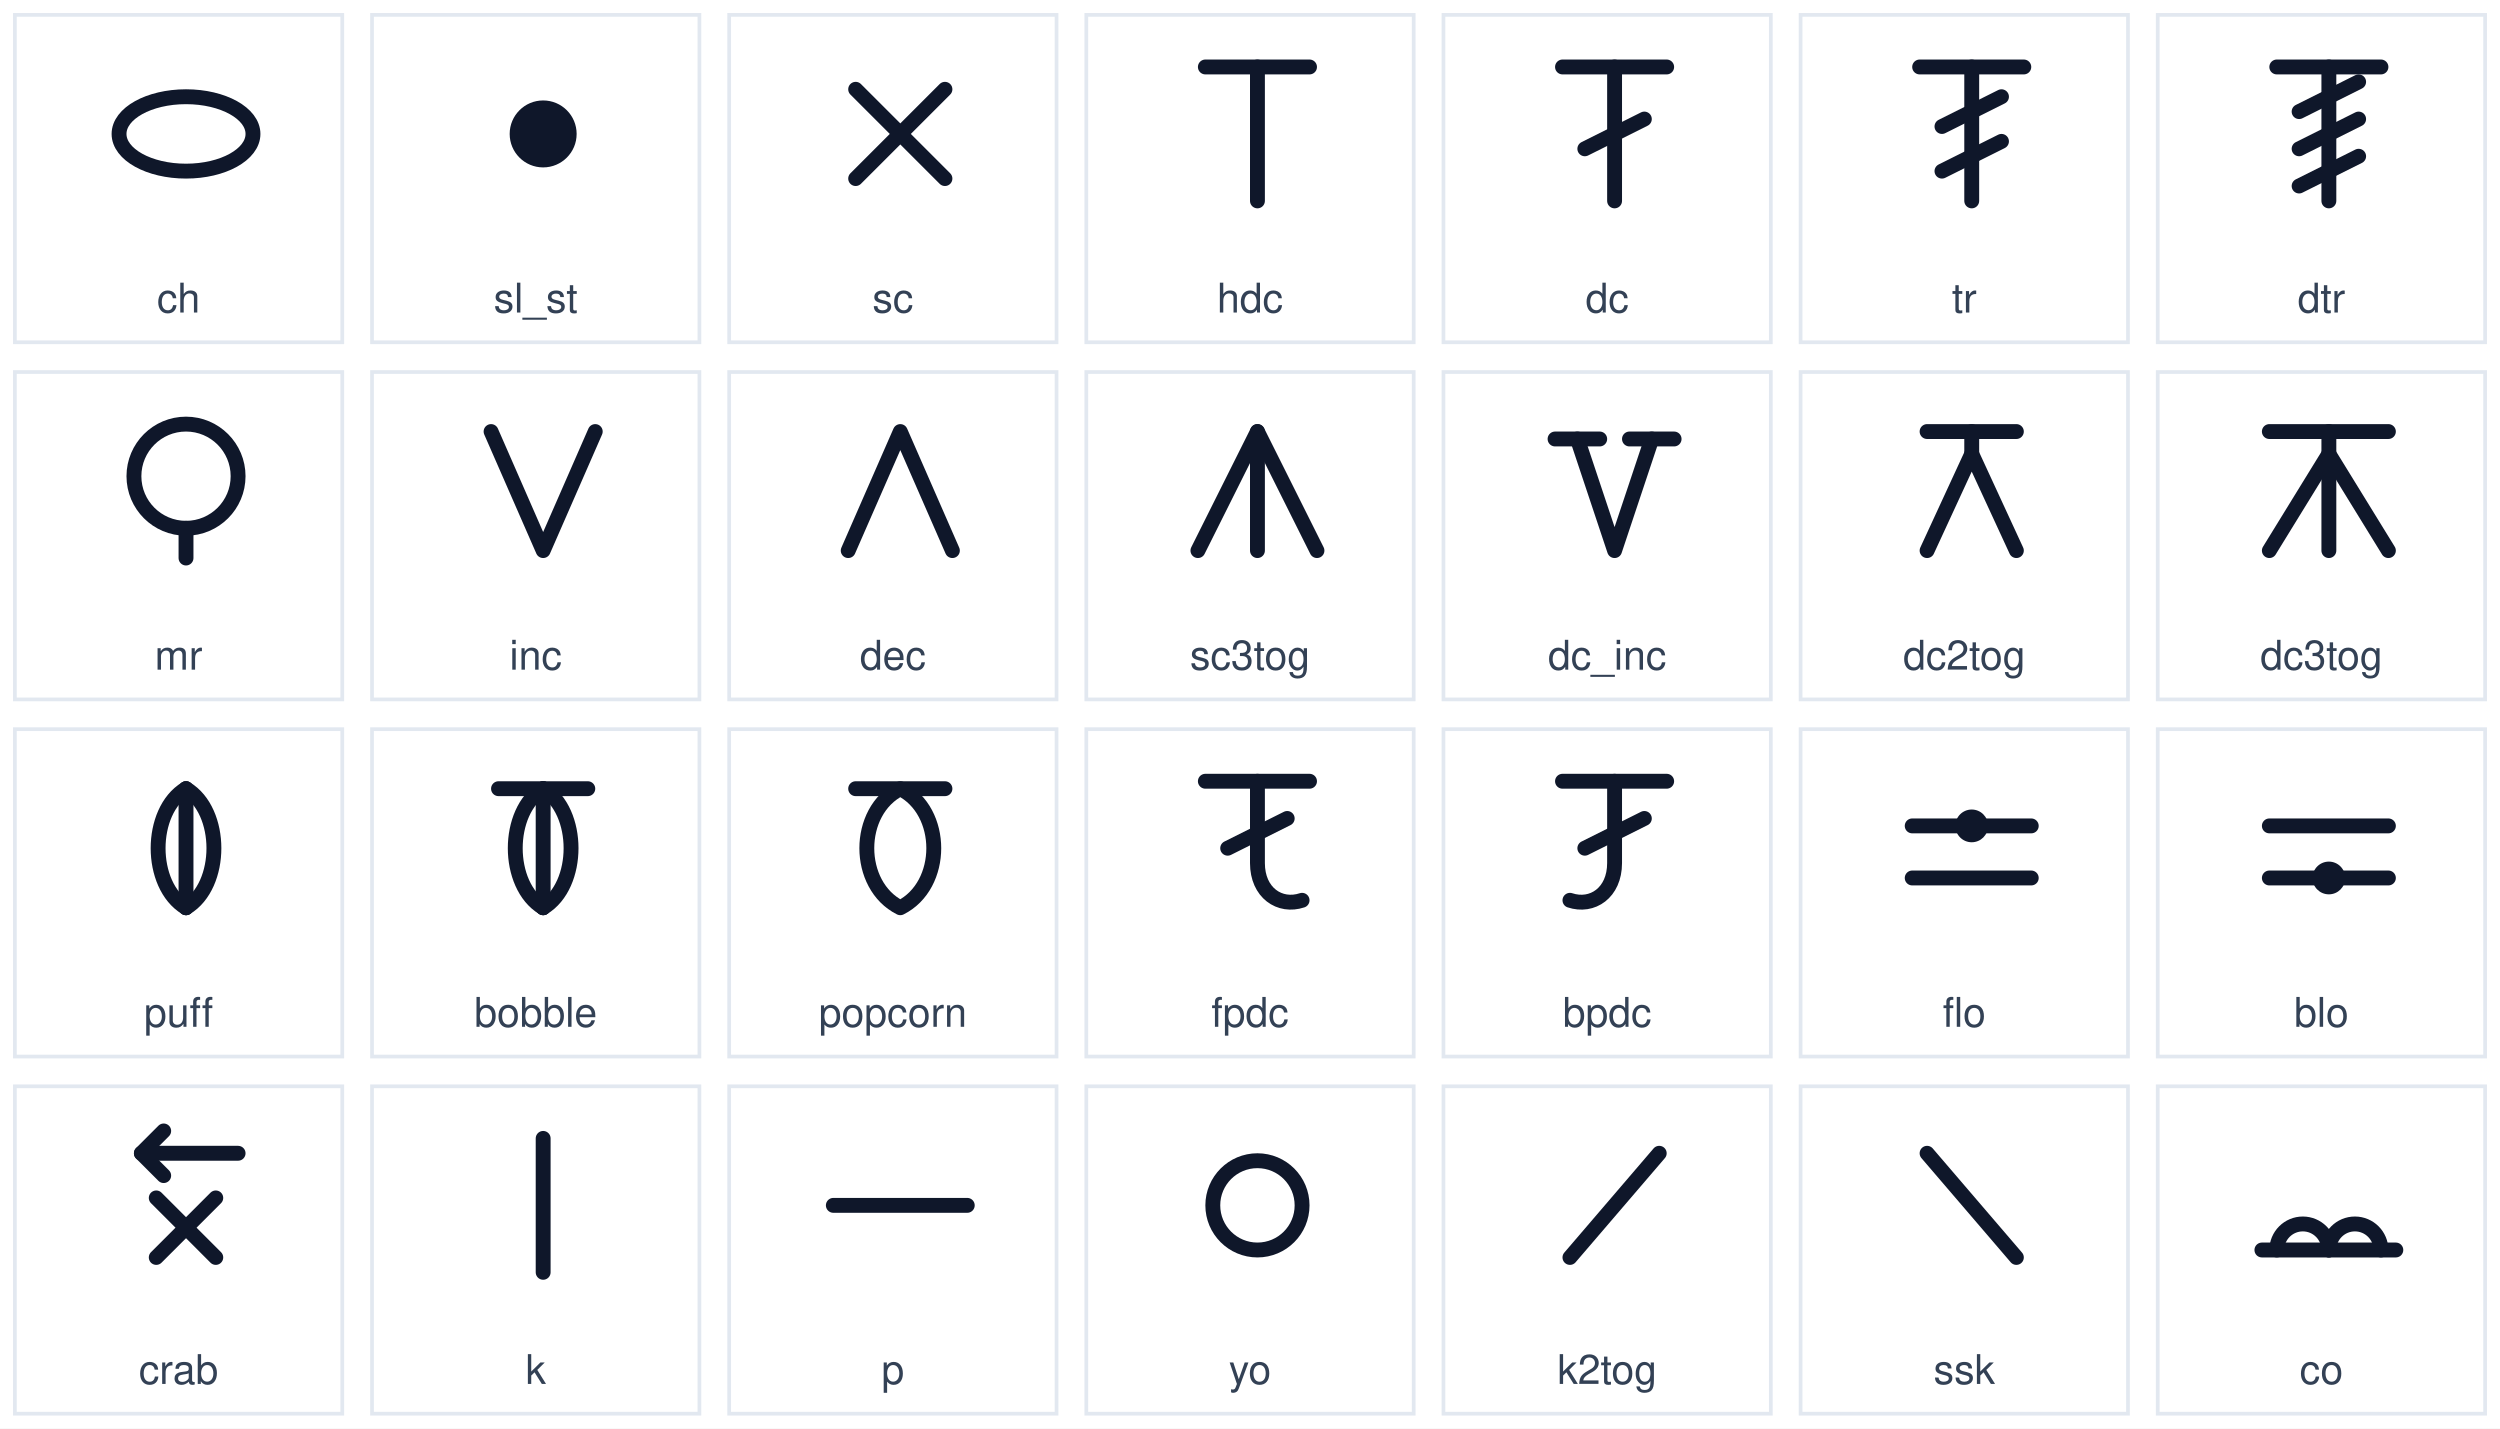
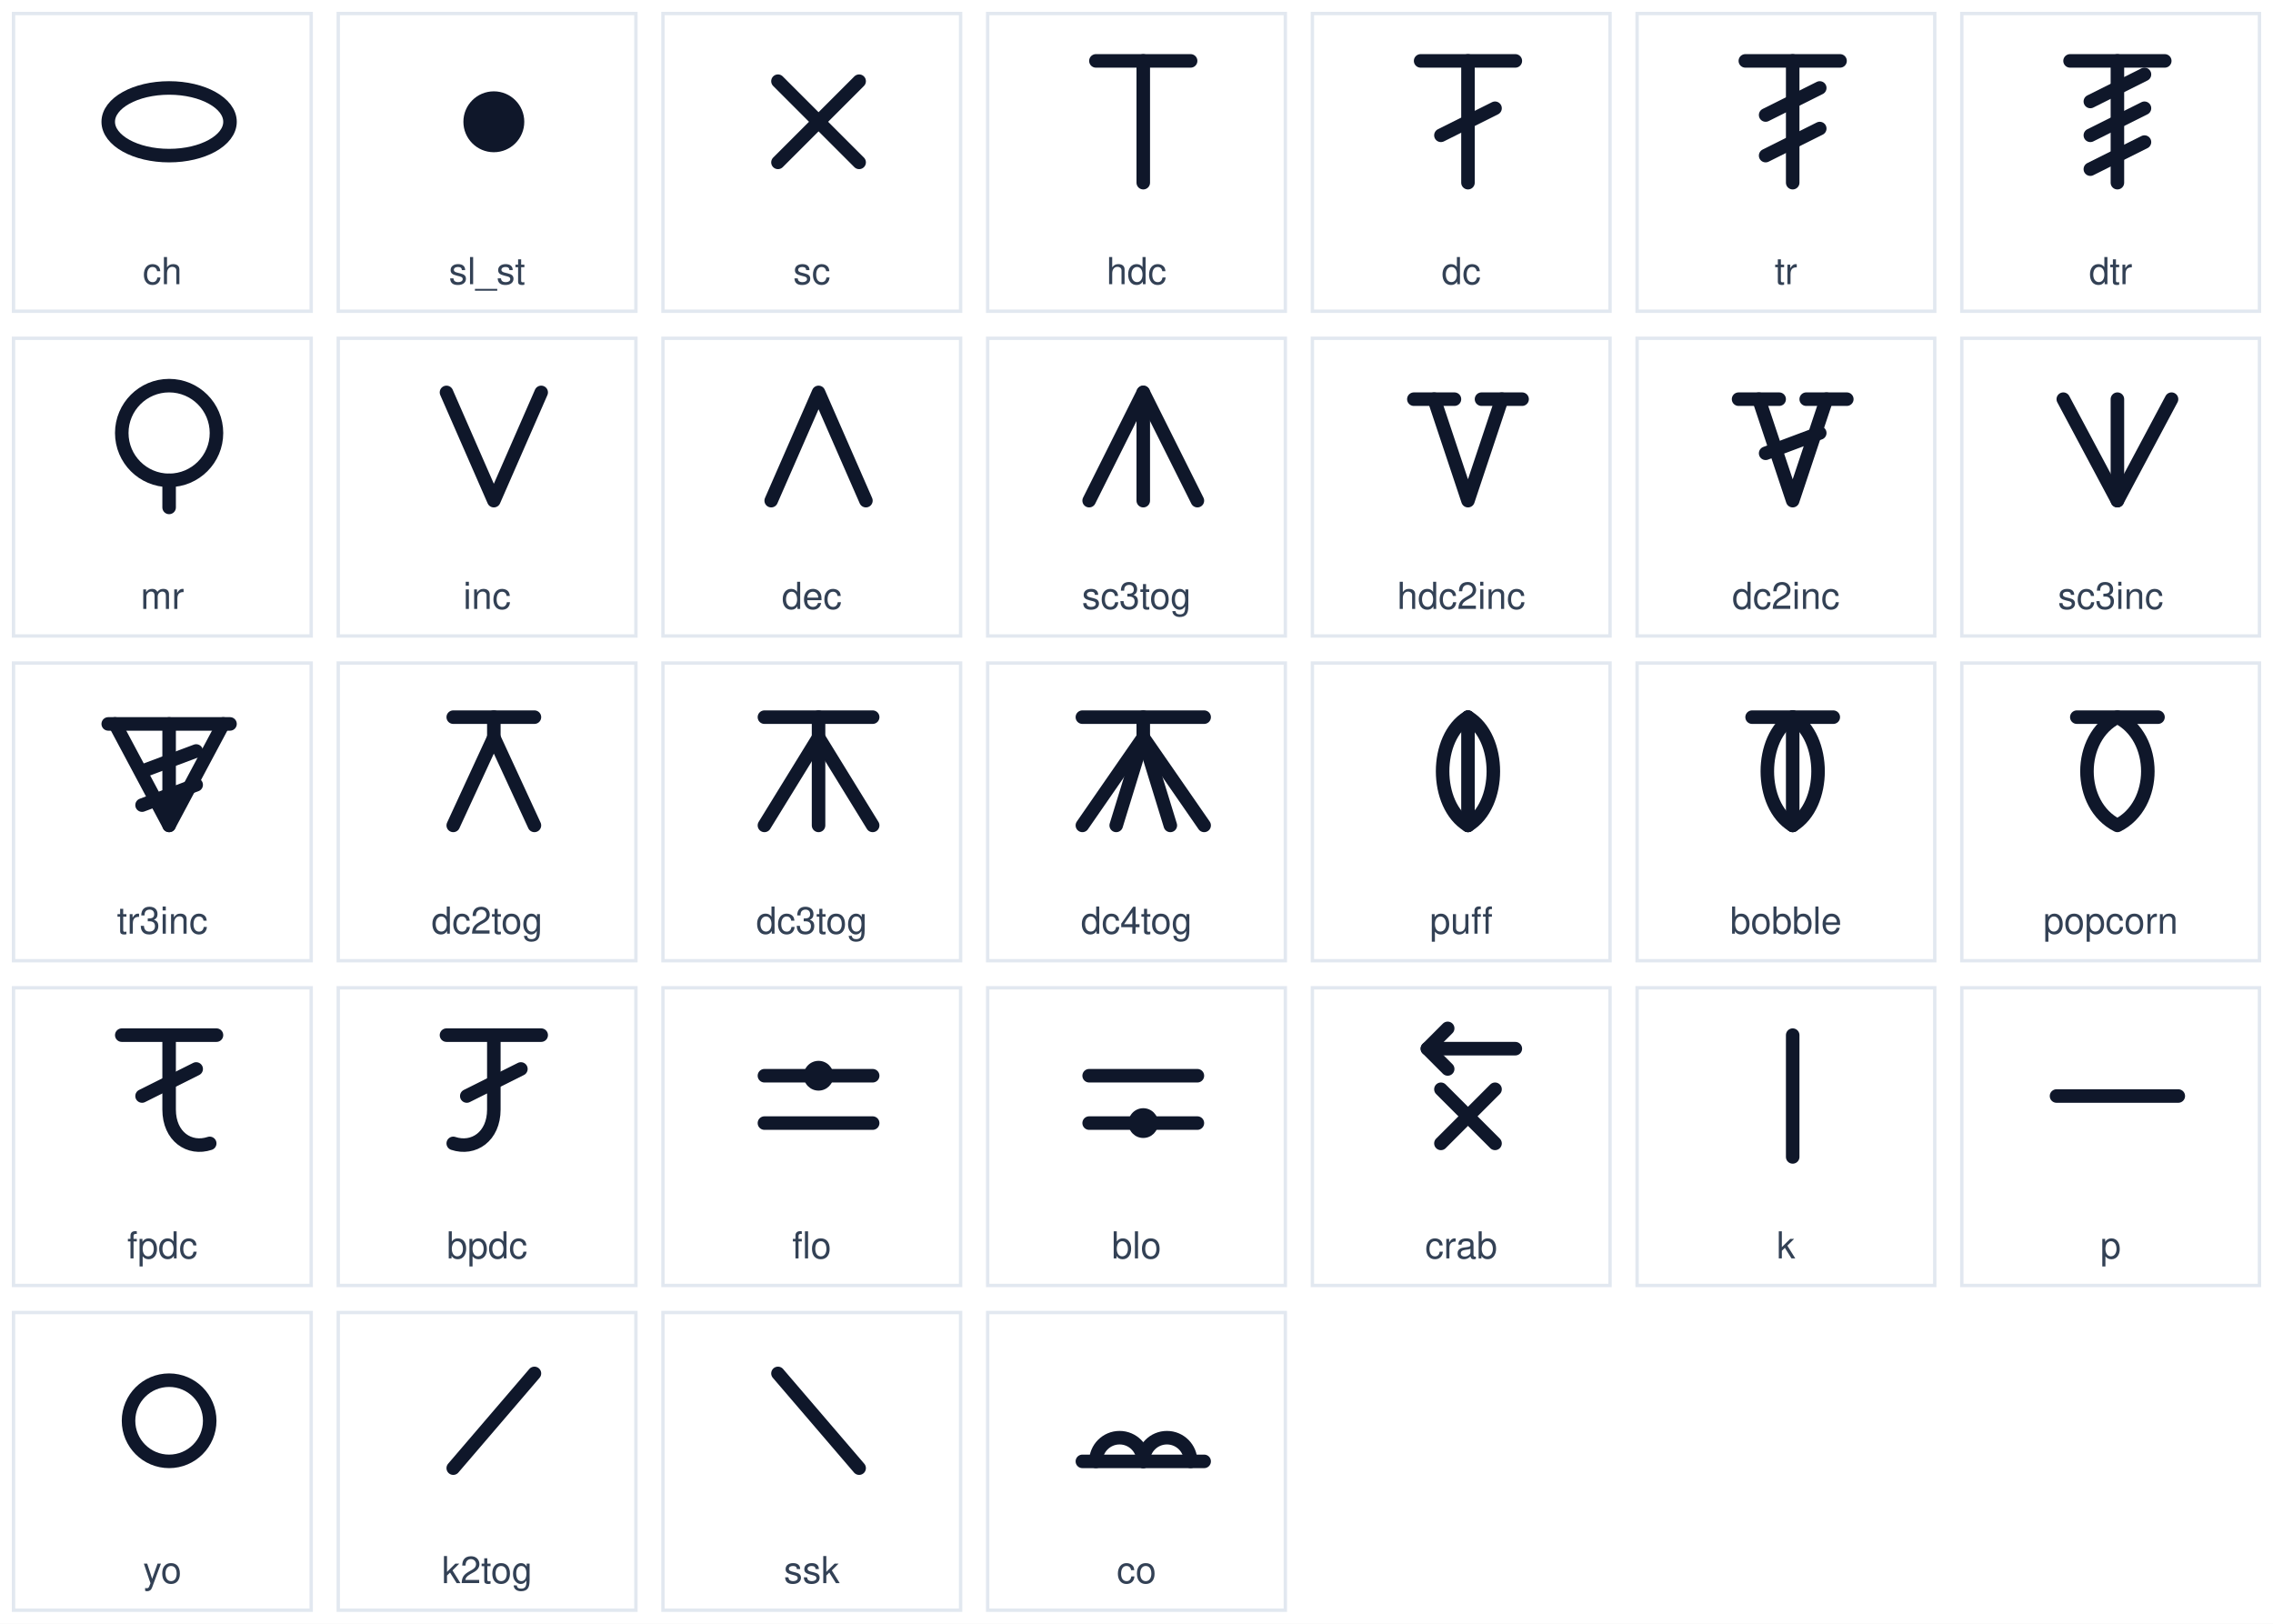
- <svg xmlns="http://www.w3.org/2000/svg" width="672" height="384" viewBox="0 0 672 384">
-   <rect width="672" height="384" fill="#ffffff" />
+ <svg xmlns="http://www.w3.org/2000/svg" width="672" height="480" viewBox="0 0 672 480">
+   <rect width="672" height="480" fill="#ffffff" />
  <rect x="4" y="4" width="88" height="88" fill="none" stroke="#e2e8f0" />
  <g transform="translate(26,12) scale(2)" fill="none" stroke="#0f172a" stroke-width="2" stroke-linecap="round" stroke-linejoin="round">
    <ellipse cx="12" cy="12" rx="9" ry="5" />
  </g>
  <text x="48.0" y="84" font-family="Helvetica" font-size="11" fill="#334155" text-anchor="middle">ch</text>
  <rect x="100" y="4" width="88" height="88" fill="none" stroke="#e2e8f0" />
  <g transform="translate(122,12) scale(2)" fill="none" stroke="#0f172a" stroke-width="2" stroke-linecap="round" stroke-linejoin="round">
    <circle cx="12" cy="12" r="4.5" fill="#0f172a" stroke="none" />
  </g>
  <text x="144.0" y="84" font-family="Helvetica" font-size="11" fill="#334155" text-anchor="middle">sl_st</text>
  <rect x="196" y="4" width="88" height="88" fill="none" stroke="#e2e8f0" />
  <g transform="translate(218,12) scale(2)" fill="none" stroke="#0f172a" stroke-width="2" stroke-linecap="round" stroke-linejoin="round">
    <path d="M6 6 18 18" />
    <path d="M18 6 6 18" />
  </g>
  <text x="240.0" y="84" font-family="Helvetica" font-size="11" fill="#334155" text-anchor="middle">sc</text>
  <rect x="292" y="4" width="88" height="88" fill="none" stroke="#e2e8f0" />
  <g transform="translate(314,12) scale(2)" fill="none" stroke="#0f172a" stroke-width="2" stroke-linecap="round" stroke-linejoin="round">
    <path d="M5 3h14" />
    <path d="M12 3v18" />
  </g>
  <text x="336.0" y="84" font-family="Helvetica" font-size="11" fill="#334155" text-anchor="middle">hdc</text>
  <rect x="388" y="4" width="88" height="88" fill="none" stroke="#e2e8f0" />
  <g transform="translate(410,12) scale(2)" fill="none" stroke="#0f172a" stroke-width="2" stroke-linecap="round" stroke-linejoin="round">
    <path d="M5 3h14" />
    <path d="M12 3v18" />
    <path d="M8 14l8-4" />
  </g>
  <text x="432.0" y="84" font-family="Helvetica" font-size="11" fill="#334155" text-anchor="middle">dc</text>
  <rect x="484" y="4" width="88" height="88" fill="none" stroke="#e2e8f0" />
  <g transform="translate(506,12) scale(2)" fill="none" stroke="#0f172a" stroke-width="2" stroke-linecap="round" stroke-linejoin="round">
    <path d="M5 3h14" />
    <path d="M12 3v18" />
    <path d="M8 11l8-4" />
    <path d="M8 17l8-4" />
  </g>
  <text x="528.0" y="84" font-family="Helvetica" font-size="11" fill="#334155" text-anchor="middle">tr</text>
  <rect x="580" y="4" width="88" height="88" fill="none" stroke="#e2e8f0" />
  <g transform="translate(602,12) scale(2)" fill="none" stroke="#0f172a" stroke-width="2" stroke-linecap="round" stroke-linejoin="round">
    <path d="M5 3h14" />
    <path d="M12 3v18" />
    <path d="M8 9l8-4" />
    <path d="M8 14l8-4" />
    <path d="M8 19l8-4" />
  </g>
  <text x="624.0" y="84" font-family="Helvetica" font-size="11" fill="#334155" text-anchor="middle">dtr</text>
  <rect x="4" y="100" width="88" height="88" fill="none" stroke="#e2e8f0" />
  <g transform="translate(26,108) scale(2)" fill="none" stroke="#0f172a" stroke-width="2" stroke-linecap="round" stroke-linejoin="round">
    <circle cx="12" cy="10" r="7" />
    <path d="M12 17v4" />
  </g>
  <text x="48.0" y="180" font-family="Helvetica" font-size="11" fill="#334155" text-anchor="middle">mr</text>
  <rect x="100" y="100" width="88" height="88" fill="none" stroke="#e2e8f0" />
  <g transform="translate(122,108) scale(2)" fill="none" stroke="#0f172a" stroke-width="2" stroke-linecap="round" stroke-linejoin="round">
    <path d="M5 4 12 20 19 4" />
  </g>
  <text x="144.0" y="180" font-family="Helvetica" font-size="11" fill="#334155" text-anchor="middle">inc</text>
  <rect x="196" y="100" width="88" height="88" fill="none" stroke="#e2e8f0" />
  <g transform="translate(218,108) scale(2)" fill="none" stroke="#0f172a" stroke-width="2" stroke-linecap="round" stroke-linejoin="round">
    <path d="M5 20 12 4 19 20" />
  </g>
  <text x="240.0" y="180" font-family="Helvetica" font-size="11" fill="#334155" text-anchor="middle">dec</text>
  <rect x="292" y="100" width="88" height="88" fill="none" stroke="#e2e8f0" />
  <g transform="translate(314,108) scale(2)" fill="none" stroke="#0f172a" stroke-width="2" stroke-linecap="round" stroke-linejoin="round">
    <path d="M4 20 12 4 20 20" />
    <path d="M12 4v16" />
  </g>
  <text x="336.0" y="180" font-family="Helvetica" font-size="11" fill="#334155" text-anchor="middle">sc3tog</text>
  <rect x="388" y="100" width="88" height="88" fill="none" stroke="#e2e8f0" />
  <g transform="translate(410,108) scale(2)" fill="none" stroke="#0f172a" stroke-width="2" stroke-linecap="round" stroke-linejoin="round">
    <path d="M7 5 12 20 17 5" />
    <path d="M4 5h6" />
    <path d="M14 5h6" />
  </g>
-   <text x="432.0" y="180" font-family="Helvetica" font-size="11" fill="#334155" text-anchor="middle">dc_inc</text>
+   <text x="432.0" y="180" font-family="Helvetica" font-size="11" fill="#334155" text-anchor="middle">hdc2inc</text>
  <rect x="484" y="100" width="88" height="88" fill="none" stroke="#e2e8f0" />
  <g transform="translate(506,108) scale(2)" fill="none" stroke="#0f172a" stroke-width="2" stroke-linecap="round" stroke-linejoin="round">
+     <path d="M7 5 12 20 17 5" />
+     <path d="M4 5h6" />
+     <path d="M14 5h6" />
+     <path d="M8 13l8-3" />
+   </g>
+   <text x="528.0" y="180" font-family="Helvetica" font-size="11" fill="#334155" text-anchor="middle">dc2inc</text>
+   <rect x="580" y="100" width="88" height="88" fill="none" stroke="#e2e8f0" />
+   <g transform="translate(602,108) scale(2)" fill="none" stroke="#0f172a" stroke-width="2" stroke-linecap="round" stroke-linejoin="round">
+     <path d="M4 5 12 20 20 5" />
+     <path d="M12 5v15" />
+   </g>
+   <text x="624.0" y="180" font-family="Helvetica" font-size="11" fill="#334155" text-anchor="middle">sc3inc</text>
+   <rect x="4" y="196" width="88" height="88" fill="none" stroke="#e2e8f0" />
+   <g transform="translate(26,204) scale(2)" fill="none" stroke="#0f172a" stroke-width="2" stroke-linecap="round" stroke-linejoin="round">
+     <path d="M4 5 12 20 20 5" />
+     <path d="M12 5v15" />
+     <path d="M3 5h18" />
+     <path d="M8 12l8-3" />
+     <path d="M8 17l8-3" />
+   </g>
+   <text x="48.0" y="276" font-family="Helvetica" font-size="11" fill="#334155" text-anchor="middle">tr3inc</text>
+   <rect x="100" y="196" width="88" height="88" fill="none" stroke="#e2e8f0" />
+   <g transform="translate(122,204) scale(2)" fill="none" stroke="#0f172a" stroke-width="2" stroke-linecap="round" stroke-linejoin="round">
    <path d="M6 20 12 7 18 20" />
    <path d="M12 7V4" />
    <path d="M6 4h12" />
  </g>
-   <text x="528.0" y="180" font-family="Helvetica" font-size="11" fill="#334155" text-anchor="middle">dc2tog</text>
-   <rect x="580" y="100" width="88" height="88" fill="none" stroke="#e2e8f0" />
-   <g transform="translate(602,108) scale(2)" fill="none" stroke="#0f172a" stroke-width="2" stroke-linecap="round" stroke-linejoin="round">
+   <text x="144.0" y="276" font-family="Helvetica" font-size="11" fill="#334155" text-anchor="middle">dc2tog</text>
+   <rect x="196" y="196" width="88" height="88" fill="none" stroke="#e2e8f0" />
+   <g transform="translate(218,204) scale(2)" fill="none" stroke="#0f172a" stroke-width="2" stroke-linecap="round" stroke-linejoin="round">
    <path d="M4 20 12 7 20 20" />
    <path d="M12 20V4" />
    <path d="M4 4h16" />
  </g>
-   <text x="624.0" y="180" font-family="Helvetica" font-size="11" fill="#334155" text-anchor="middle">dc3tog</text>
-   <rect x="4" y="196" width="88" height="88" fill="none" stroke="#e2e8f0" />
-   <g transform="translate(26,204) scale(2)" fill="none" stroke="#0f172a" stroke-width="2" stroke-linecap="round" stroke-linejoin="round">
+   <text x="240.0" y="276" font-family="Helvetica" font-size="11" fill="#334155" text-anchor="middle">dc3tog</text>
+   <rect x="292" y="196" width="88" height="88" fill="none" stroke="#e2e8f0" />
+   <g transform="translate(314,204) scale(2)" fill="none" stroke="#0f172a" stroke-width="2" stroke-linecap="round" stroke-linejoin="round">
+     <path d="M3 20 12 7 21 20" />
+     <path d="M12 7 8 20" />
+     <path d="M12 7 16 20" />
+     <path d="M12 7V4" />
+     <path d="M3 4h18" />
+   </g>
+   <text x="336.0" y="276" font-family="Helvetica" font-size="11" fill="#334155" text-anchor="middle">dc4tog</text>
+   <rect x="388" y="196" width="88" height="88" fill="none" stroke="#e2e8f0" />
+   <g transform="translate(410,204) scale(2)" fill="none" stroke="#0f172a" stroke-width="2" stroke-linecap="round" stroke-linejoin="round">
    <path d="M12 4c-5 3-5 13 0 16" />
    <path d="M12 4c5 3 5 13 0 16" />
    <path d="M12 4v16" />
  </g>
-   <text x="48.0" y="276" font-family="Helvetica" font-size="11" fill="#334155" text-anchor="middle">puff</text>
-   <rect x="100" y="196" width="88" height="88" fill="none" stroke="#e2e8f0" />
-   <g transform="translate(122,204) scale(2)" fill="none" stroke="#0f172a" stroke-width="2" stroke-linecap="round" stroke-linejoin="round">
+   <text x="432.0" y="276" font-family="Helvetica" font-size="11" fill="#334155" text-anchor="middle">puff</text>
+   <rect x="484" y="196" width="88" height="88" fill="none" stroke="#e2e8f0" />
+   <g transform="translate(506,204) scale(2)" fill="none" stroke="#0f172a" stroke-width="2" stroke-linecap="round" stroke-linejoin="round">
    <path d="M6 4h12" />
    <path d="M12 4c-5 3-5 13 0 16" />
    <path d="M12 4c5 3 5 13 0 16" />
    <path d="M12 4v16" />
  </g>
-   <text x="144.0" y="276" font-family="Helvetica" font-size="11" fill="#334155" text-anchor="middle">bobble</text>
-   <rect x="196" y="196" width="88" height="88" fill="none" stroke="#e2e8f0" />
-   <g transform="translate(218,204) scale(2)" fill="none" stroke="#0f172a" stroke-width="2" stroke-linecap="round" stroke-linejoin="round">
+   <text x="528.0" y="276" font-family="Helvetica" font-size="11" fill="#334155" text-anchor="middle">bobble</text>
+   <rect x="580" y="196" width="88" height="88" fill="none" stroke="#e2e8f0" />
+   <g transform="translate(602,204) scale(2)" fill="none" stroke="#0f172a" stroke-width="2" stroke-linecap="round" stroke-linejoin="round">
    <path d="M6 4h12" />
    <path d="M12 4c-6 3-6 13 0 16 6-3 6-13 0-16Z" />
  </g>
-   <text x="240.0" y="276" font-family="Helvetica" font-size="11" fill="#334155" text-anchor="middle">popcorn</text>
-   <rect x="292" y="196" width="88" height="88" fill="none" stroke="#e2e8f0" />
-   <g transform="translate(314,204) scale(2)" fill="none" stroke="#0f172a" stroke-width="2" stroke-linecap="round" stroke-linejoin="round">
+   <text x="624.0" y="276" font-family="Helvetica" font-size="11" fill="#334155" text-anchor="middle">popcorn</text>
+   <rect x="4" y="292" width="88" height="88" fill="none" stroke="#e2e8f0" />
+   <g transform="translate(26,300) scale(2)" fill="none" stroke="#0f172a" stroke-width="2" stroke-linecap="round" stroke-linejoin="round">
    <path d="M5 3h14" />
    <path d="M12 3v11c0 4 3 6 6 5" />
    <path d="M8 12l8-4" />
  </g>
-   <text x="336.0" y="276" font-family="Helvetica" font-size="11" fill="#334155" text-anchor="middle">fpdc</text>
-   <rect x="388" y="196" width="88" height="88" fill="none" stroke="#e2e8f0" />
-   <g transform="translate(410,204) scale(2)" fill="none" stroke="#0f172a" stroke-width="2" stroke-linecap="round" stroke-linejoin="round">
+   <text x="48.0" y="372" font-family="Helvetica" font-size="11" fill="#334155" text-anchor="middle">fpdc</text>
+   <rect x="100" y="292" width="88" height="88" fill="none" stroke="#e2e8f0" />
+   <g transform="translate(122,300) scale(2)" fill="none" stroke="#0f172a" stroke-width="2" stroke-linecap="round" stroke-linejoin="round">
    <path d="M5 3h14" />
    <path d="M12 3v11c0 4-3 6-6 5" />
    <path d="M8 12l8-4" />
  </g>
-   <text x="432.0" y="276" font-family="Helvetica" font-size="11" fill="#334155" text-anchor="middle">bpdc</text>
-   <rect x="484" y="196" width="88" height="88" fill="none" stroke="#e2e8f0" />
-   <g transform="translate(506,204) scale(2)" fill="none" stroke="#0f172a" stroke-width="2" stroke-linecap="round" stroke-linejoin="round">
+   <text x="144.0" y="372" font-family="Helvetica" font-size="11" fill="#334155" text-anchor="middle">bpdc</text>
+   <rect x="196" y="292" width="88" height="88" fill="none" stroke="#e2e8f0" />
+   <g transform="translate(218,300) scale(2)" fill="none" stroke="#0f172a" stroke-width="2" stroke-linecap="round" stroke-linejoin="round">
    <path d="M4 9h16" />
    <path d="M4 16h16" />
    <circle cx="12" cy="9" r="2.2" fill="#0f172a" stroke="none" />
  </g>
-   <text x="528.0" y="276" font-family="Helvetica" font-size="11" fill="#334155" text-anchor="middle">flo</text>
-   <rect x="580" y="196" width="88" height="88" fill="none" stroke="#e2e8f0" />
-   <g transform="translate(602,204) scale(2)" fill="none" stroke="#0f172a" stroke-width="2" stroke-linecap="round" stroke-linejoin="round">
+   <text x="240.0" y="372" font-family="Helvetica" font-size="11" fill="#334155" text-anchor="middle">flo</text>
+   <rect x="292" y="292" width="88" height="88" fill="none" stroke="#e2e8f0" />
+   <g transform="translate(314,300) scale(2)" fill="none" stroke="#0f172a" stroke-width="2" stroke-linecap="round" stroke-linejoin="round">
    <path d="M4 9h16" />
    <path d="M4 16h16" />
    <circle cx="12" cy="16" r="2.2" fill="#0f172a" stroke="none" />
  </g>
-   <text x="624.0" y="276" font-family="Helvetica" font-size="11" fill="#334155" text-anchor="middle">blo</text>
-   <rect x="4" y="292" width="88" height="88" fill="none" stroke="#e2e8f0" />
-   <g transform="translate(26,300) scale(2)" fill="none" stroke="#0f172a" stroke-width="2" stroke-linecap="round" stroke-linejoin="round">
+   <text x="336.0" y="372" font-family="Helvetica" font-size="11" fill="#334155" text-anchor="middle">blo</text>
+   <rect x="388" y="292" width="88" height="88" fill="none" stroke="#e2e8f0" />
+   <g transform="translate(410,300) scale(2)" fill="none" stroke="#0f172a" stroke-width="2" stroke-linecap="round" stroke-linejoin="round">
    <path d="M19 5H6" />
    <path d="M9 2 6 5l3 3" />
    <path d="M8 11 16 19" />
    <path d="M16 11 8 19" />
  </g>
-   <text x="48.0" y="372" font-family="Helvetica" font-size="11" fill="#334155" text-anchor="middle">crab</text>
-   <rect x="100" y="292" width="88" height="88" fill="none" stroke="#e2e8f0" />
-   <g transform="translate(122,300) scale(2)" fill="none" stroke="#0f172a" stroke-width="2" stroke-linecap="round" stroke-linejoin="round">
-     <path d="M12 3v18" />
-   </g>
-   <text x="144.0" y="372" font-family="Helvetica" font-size="11" fill="#334155" text-anchor="middle">k</text>
-   <rect x="196" y="292" width="88" height="88" fill="none" stroke="#e2e8f0" />
-   <g transform="translate(218,300) scale(2)" fill="none" stroke="#0f172a" stroke-width="2" stroke-linecap="round" stroke-linejoin="round">
-     <path d="M3 12h18" />
-   </g>
-   <text x="240.0" y="372" font-family="Helvetica" font-size="11" fill="#334155" text-anchor="middle">p</text>
-   <rect x="292" y="292" width="88" height="88" fill="none" stroke="#e2e8f0" />
-   <g transform="translate(314,300) scale(2)" fill="none" stroke="#0f172a" stroke-width="2" stroke-linecap="round" stroke-linejoin="round">
-     <circle cx="12" cy="12" r="6" />
-   </g>
-   <text x="336.0" y="372" font-family="Helvetica" font-size="11" fill="#334155" text-anchor="middle">yo</text>
-   <rect x="388" y="292" width="88" height="88" fill="none" stroke="#e2e8f0" />
-   <g transform="translate(410,300) scale(2)" fill="none" stroke="#0f172a" stroke-width="2" stroke-linecap="round" stroke-linejoin="round">
-     <path d="M6 19 18 5" />
-   </g>
-   <text x="432.0" y="372" font-family="Helvetica" font-size="11" fill="#334155" text-anchor="middle">k2tog</text>
+   <text x="432.0" y="372" font-family="Helvetica" font-size="11" fill="#334155" text-anchor="middle">crab</text>
  <rect x="484" y="292" width="88" height="88" fill="none" stroke="#e2e8f0" />
  <g transform="translate(506,300) scale(2)" fill="none" stroke="#0f172a" stroke-width="2" stroke-linecap="round" stroke-linejoin="round">
-     <path d="M18 19 6 5" />
-   </g>
-   <text x="528.0" y="372" font-family="Helvetica" font-size="11" fill="#334155" text-anchor="middle">ssk</text>
+     <path d="M12 3v18" />
+   </g>
+   <text x="528.0" y="372" font-family="Helvetica" font-size="11" fill="#334155" text-anchor="middle">k</text>
  <rect x="580" y="292" width="88" height="88" fill="none" stroke="#e2e8f0" />
  <g transform="translate(602,300) scale(2)" fill="none" stroke="#0f172a" stroke-width="2" stroke-linecap="round" stroke-linejoin="round">
+     <path d="M3 12h18" />
+   </g>
+   <text x="624.0" y="372" font-family="Helvetica" font-size="11" fill="#334155" text-anchor="middle">p</text>
+   <rect x="4" y="388" width="88" height="88" fill="none" stroke="#e2e8f0" />
+   <g transform="translate(26,396) scale(2)" fill="none" stroke="#0f172a" stroke-width="2" stroke-linecap="round" stroke-linejoin="round">
+     <circle cx="12" cy="12" r="6" />
+   </g>
+   <text x="48.0" y="468" font-family="Helvetica" font-size="11" fill="#334155" text-anchor="middle">yo</text>
+   <rect x="100" y="388" width="88" height="88" fill="none" stroke="#e2e8f0" />
+   <g transform="translate(122,396) scale(2)" fill="none" stroke="#0f172a" stroke-width="2" stroke-linecap="round" stroke-linejoin="round">
+     <path d="M6 19 18 5" />
+   </g>
+   <text x="144.0" y="468" font-family="Helvetica" font-size="11" fill="#334155" text-anchor="middle">k2tog</text>
+   <rect x="196" y="388" width="88" height="88" fill="none" stroke="#e2e8f0" />
+   <g transform="translate(218,396) scale(2)" fill="none" stroke="#0f172a" stroke-width="2" stroke-linecap="round" stroke-linejoin="round">
+     <path d="M18 19 6 5" />
+   </g>
+   <text x="240.0" y="468" font-family="Helvetica" font-size="11" fill="#334155" text-anchor="middle">ssk</text>
+   <rect x="292" y="388" width="88" height="88" fill="none" stroke="#e2e8f0" />
+   <g transform="translate(314,396) scale(2)" fill="none" stroke="#0f172a" stroke-width="2" stroke-linecap="round" stroke-linejoin="round">
    <path d="M3 18h18" />
    <path d="M5 18a3.5 3.5 0 0 1 7 0" />
    <path d="M12 18a3.5 3.5 0 0 1 7 0" />
  </g>
-   <text x="624.0" y="372" font-family="Helvetica" font-size="11" fill="#334155" text-anchor="middle">co</text>
+   <text x="336.0" y="468" font-family="Helvetica" font-size="11" fill="#334155" text-anchor="middle">co</text>
</svg>
